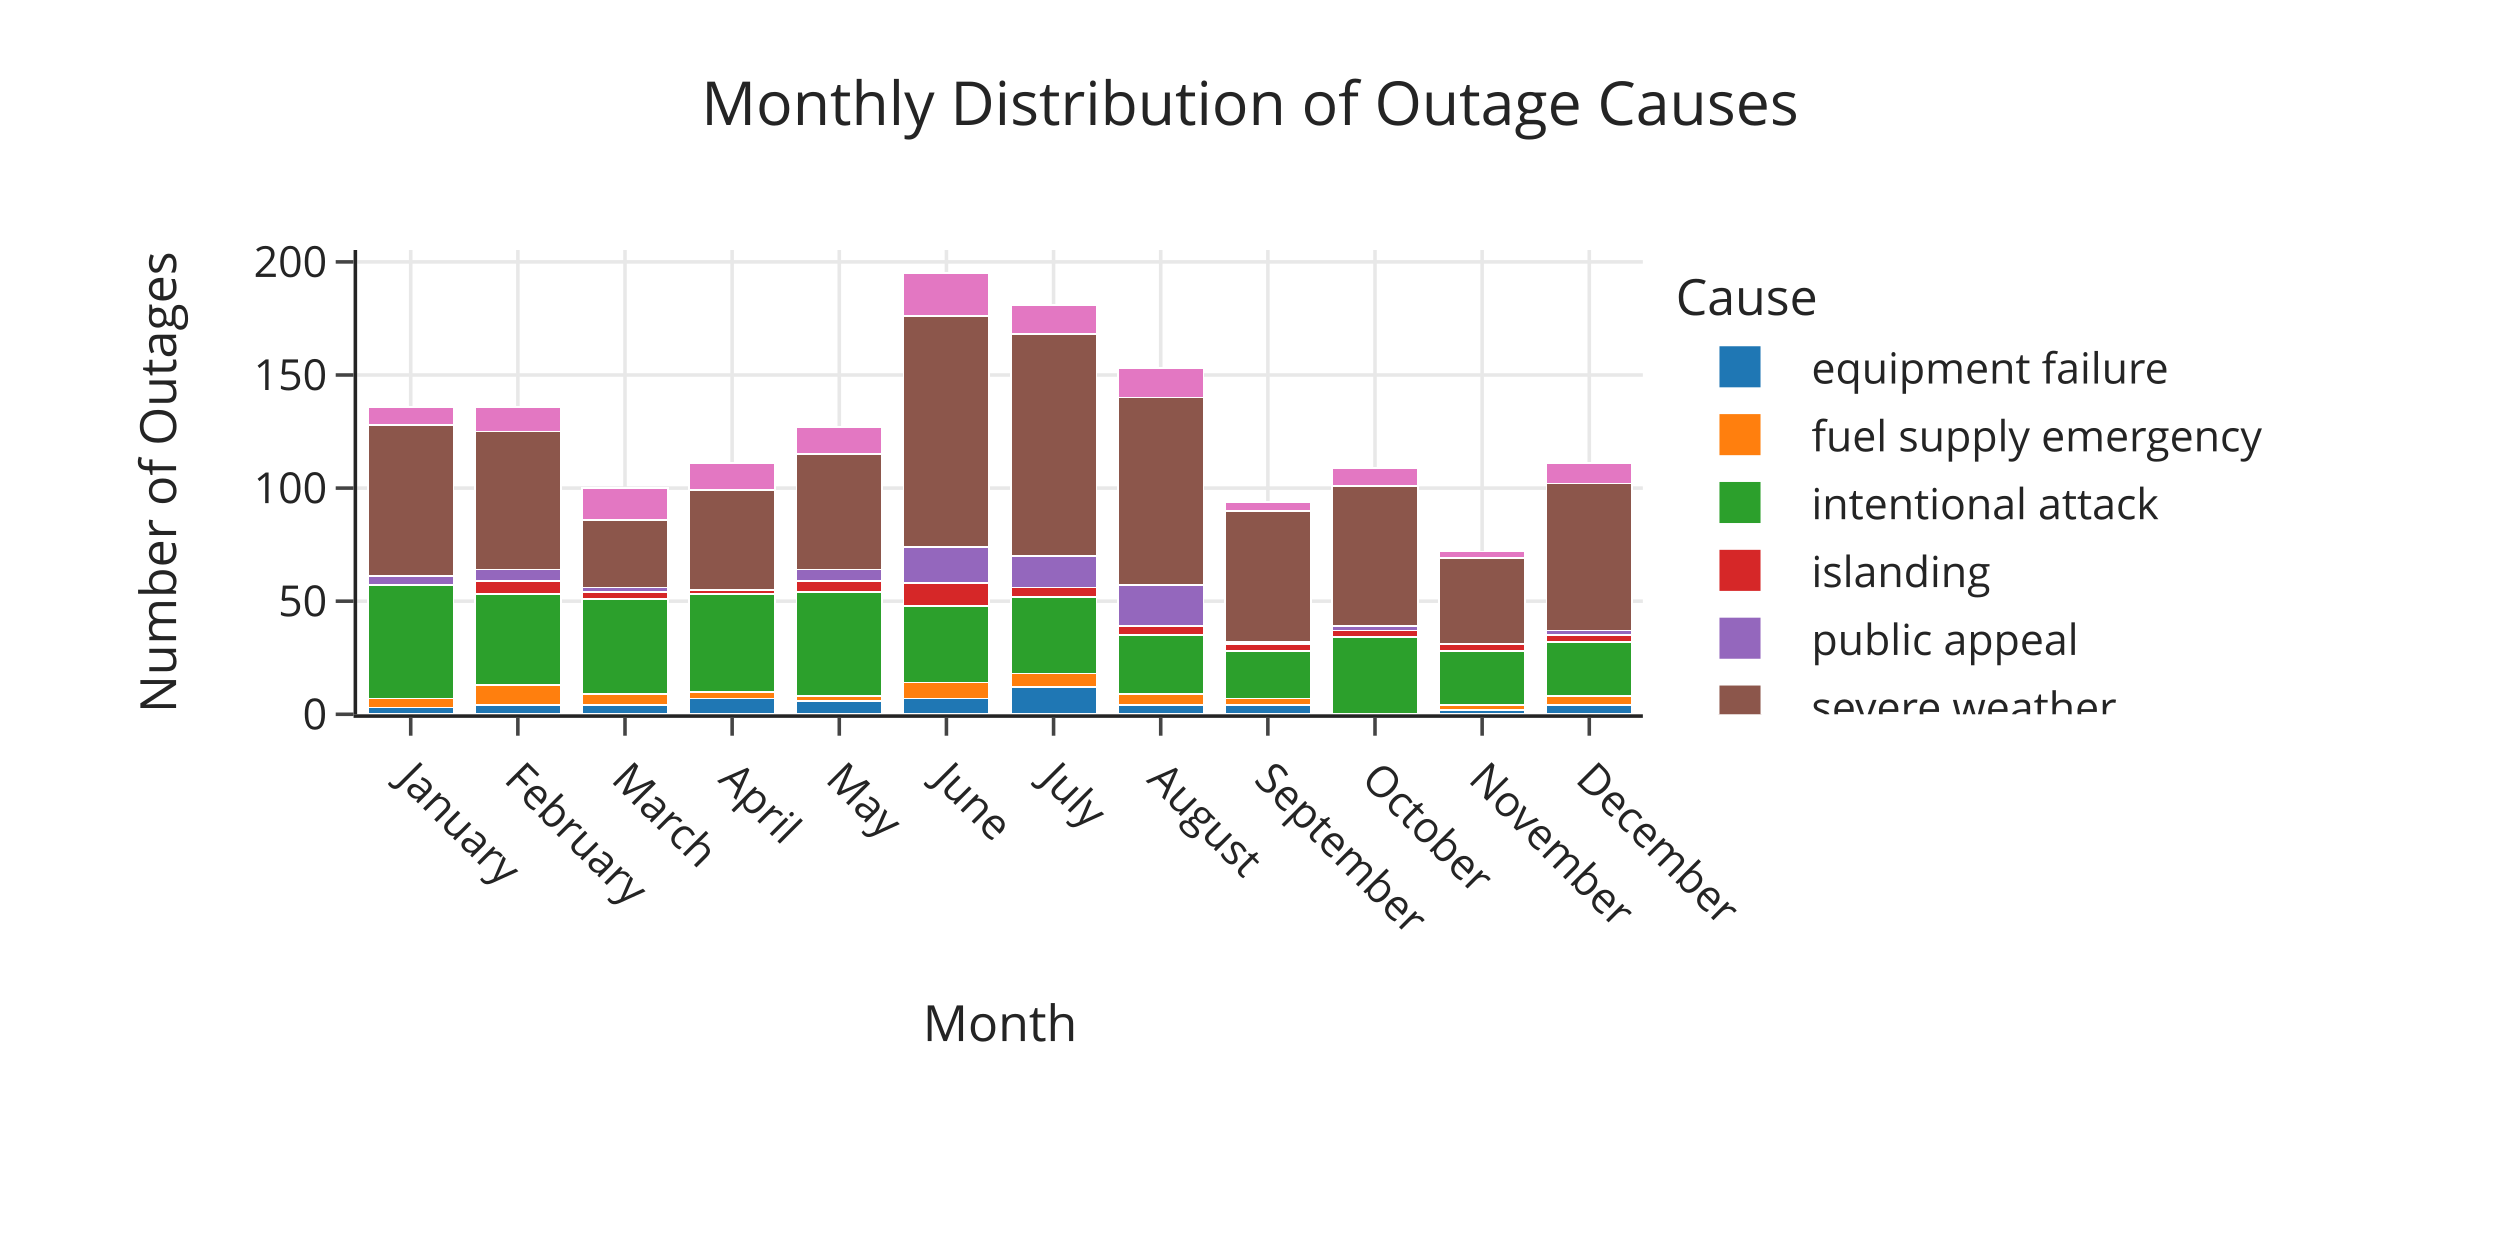
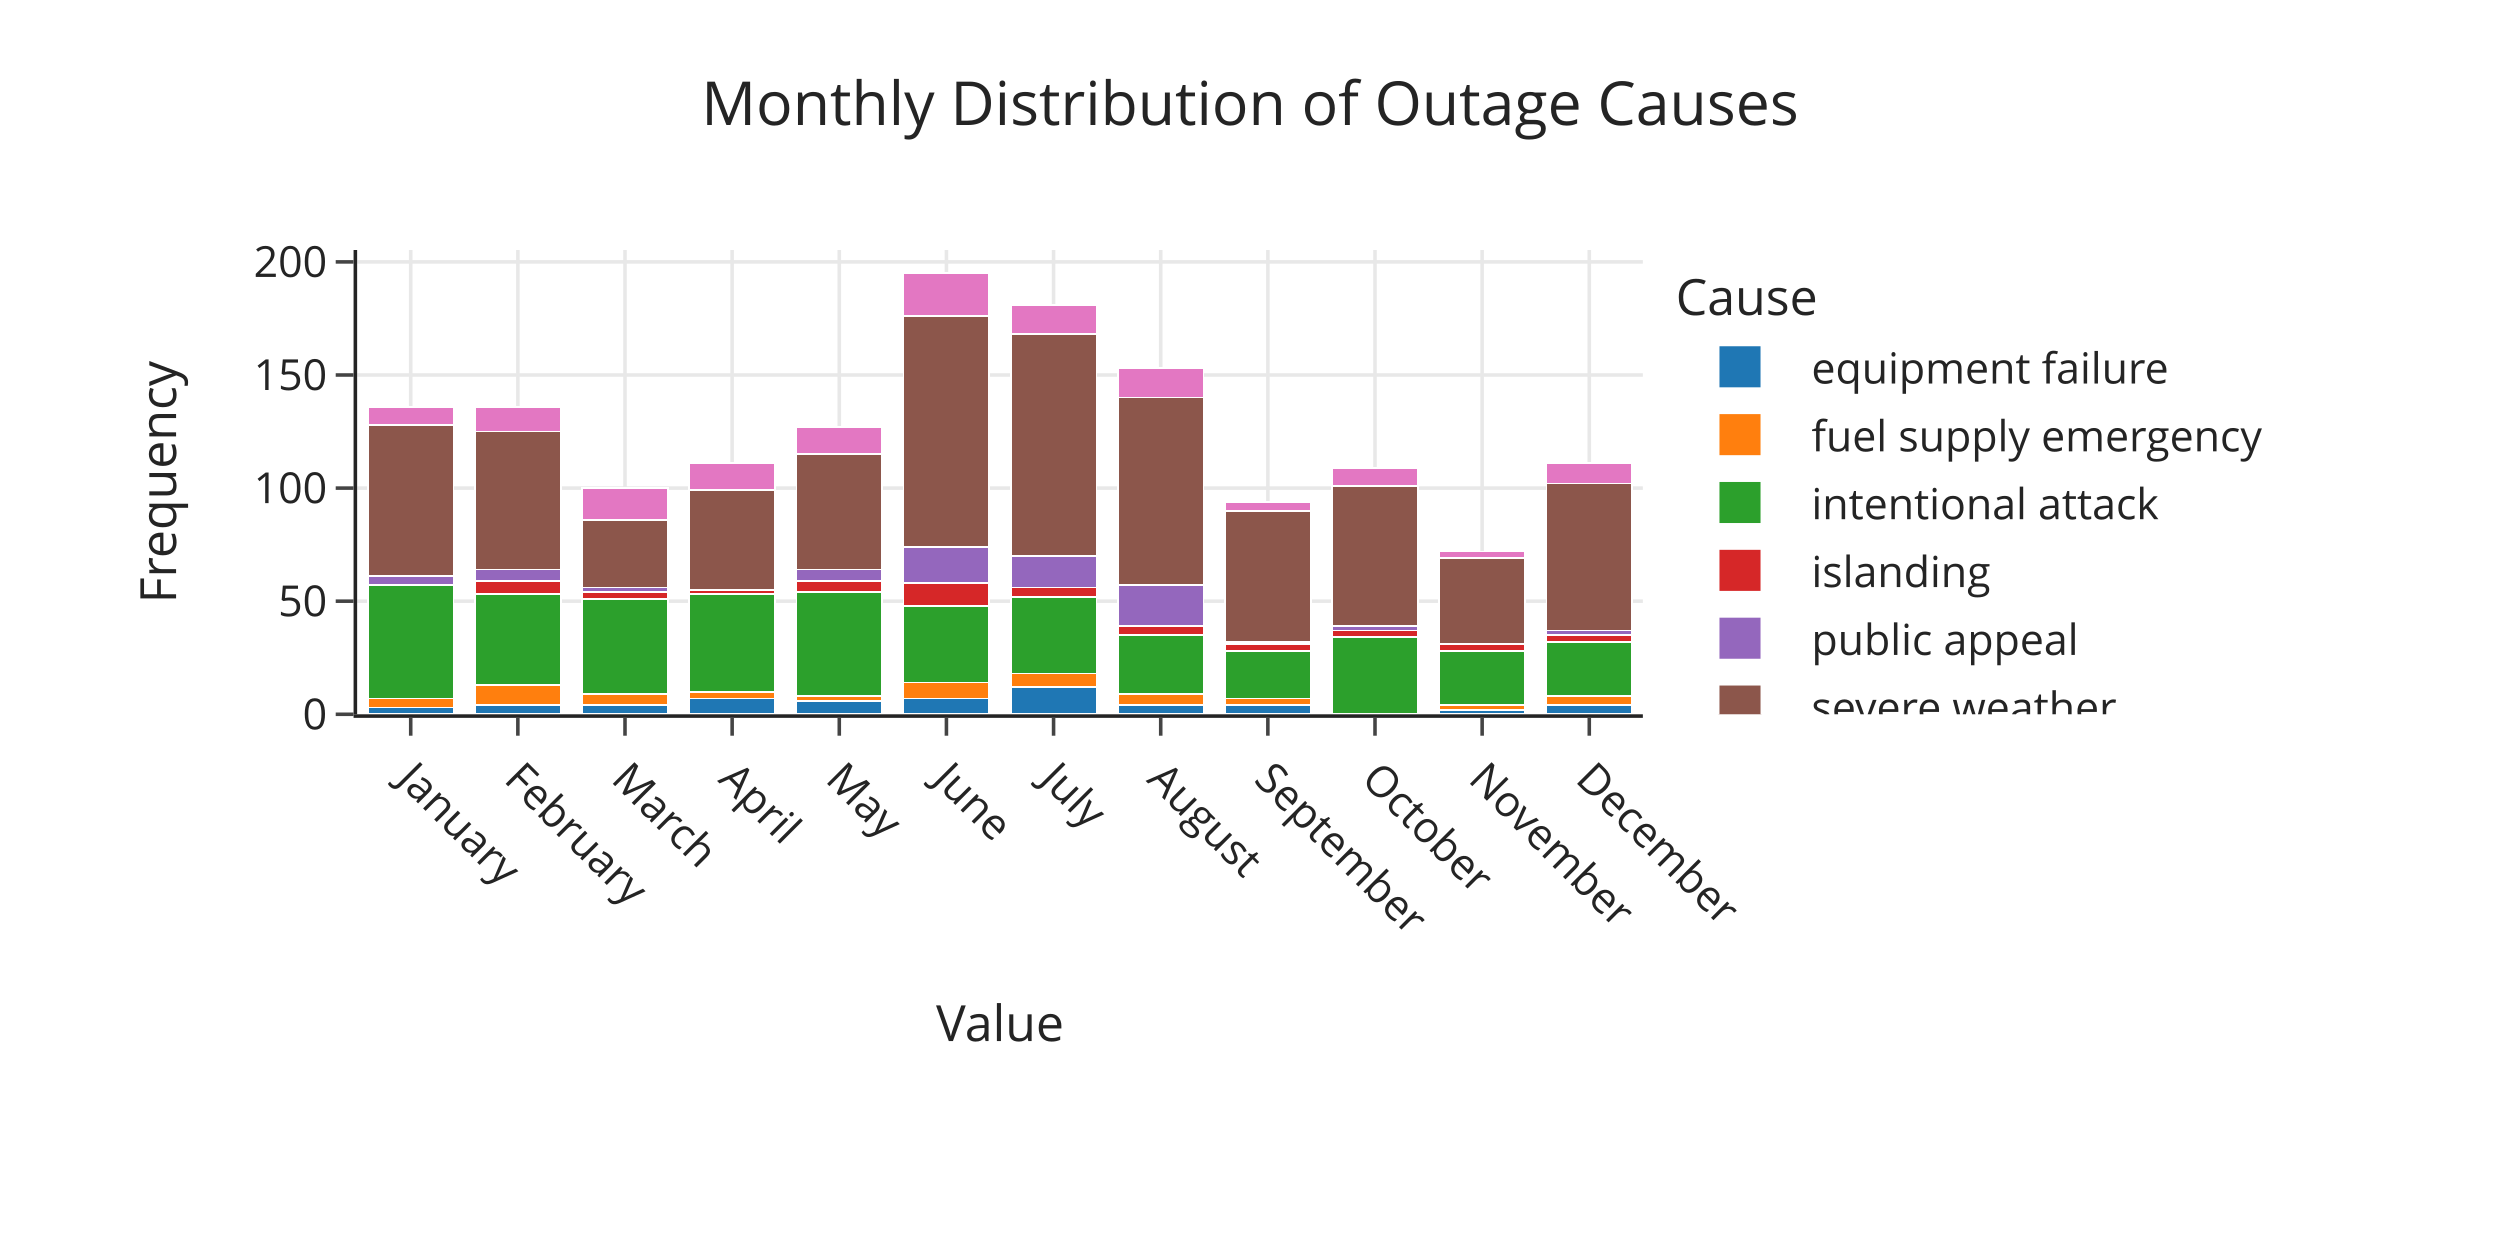
<svg xmlns="http://www.w3.org/2000/svg" class="main-svg" width="700" height="350" style="" viewBox="0 0 700 350">
  <rect x="0" y="0" width="700" height="350" style="fill: rgb(255, 255, 255); fill-opacity: 1;" />
-   <defs id="defs-de66cd">
+   <defs id="defs-cb6401">
    <g class="clips">
-       <clipPath id="clipde66cdxyplot" class="plotclip">
+       <clipPath id="clipcb6401xyplot" class="plotclip">
        <rect width="360" height="130" />
      </clipPath>
-       <clipPath class="axesclip" id="clipde66cdx">
+       <clipPath class="axesclip" id="clipcb6401x">
        <rect x="100" y="0" width="360" height="350" />
      </clipPath>
-       <clipPath class="axesclip" id="clipde66cdy">
+       <clipPath class="axesclip" id="clipcb6401y">
        <rect x="0" y="70" width="700" height="130" />
      </clipPath>
-       <clipPath class="axesclip" id="clipde66cdxy">
+       <clipPath class="axesclip" id="clipcb6401xy">
        <rect x="100" y="70" width="360" height="130" />
      </clipPath>
    </g>
    <g class="gradients" />
    <g class="patterns" />
  </defs>
  <g class="bglayer" />
  <g class="layer-below">
    <g class="imagelayer" />
    <g class="shapelayer" />
  </g>
  <g class="cartesianlayer">
    <g class="subplot xy">
      <g class="layer-subplot">
        <g class="shapelayer" />
        <g class="imagelayer" />
      </g>
      <g class="minor-gridlayer">
        <g class="x" />
        <g class="y" />
      </g>
      <g class="gridlayer">
        <g class="x">
          <path class="xgrid crisp" transform="translate(115,0)" d="M0,70v130" style="stroke: rgb(232, 232, 232); stroke-opacity: 1; stroke-width: 1px;" />
          <path class="xgrid crisp" transform="translate(145,0)" d="M0,70v130" style="stroke: rgb(232, 232, 232); stroke-opacity: 1; stroke-width: 1px;" />
          <path class="xgrid crisp" transform="translate(175,0)" d="M0,70v130" style="stroke: rgb(232, 232, 232); stroke-opacity: 1; stroke-width: 1px;" />
          <path class="xgrid crisp" transform="translate(205,0)" d="M0,70v130" style="stroke: rgb(232, 232, 232); stroke-opacity: 1; stroke-width: 1px;" />
          <path class="xgrid crisp" transform="translate(235,0)" d="M0,70v130" style="stroke: rgb(232, 232, 232); stroke-opacity: 1; stroke-width: 1px;" />
          <path class="xgrid crisp" transform="translate(265,0)" d="M0,70v130" style="stroke: rgb(232, 232, 232); stroke-opacity: 1; stroke-width: 1px;" />
          <path class="xgrid crisp" transform="translate(295,0)" d="M0,70v130" style="stroke: rgb(232, 232, 232); stroke-opacity: 1; stroke-width: 1px;" />
          <path class="xgrid crisp" transform="translate(325,0)" d="M0,70v130" style="stroke: rgb(232, 232, 232); stroke-opacity: 1; stroke-width: 1px;" />
          <path class="xgrid crisp" transform="translate(355,0)" d="M0,70v130" style="stroke: rgb(232, 232, 232); stroke-opacity: 1; stroke-width: 1px;" />
          <path class="xgrid crisp" transform="translate(385,0)" d="M0,70v130" style="stroke: rgb(232, 232, 232); stroke-opacity: 1; stroke-width: 1px;" />
          <path class="xgrid crisp" transform="translate(415,0)" d="M0,70v130" style="stroke: rgb(232, 232, 232); stroke-opacity: 1; stroke-width: 1px;" />
          <path class="xgrid crisp" transform="translate(445,0)" d="M0,70v130" style="stroke: rgb(232, 232, 232); stroke-opacity: 1; stroke-width: 1px;" />
        </g>
        <g class="y">
          <path class="ygrid crisp" transform="translate(0,168.33)" d="M100,0h360" style="stroke: rgb(232, 232, 232); stroke-opacity: 1; stroke-width: 1px;" />
          <path class="ygrid crisp" transform="translate(0,136.67)" d="M100,0h360" style="stroke: rgb(232, 232, 232); stroke-opacity: 1; stroke-width: 1px;" />
          <path class="ygrid crisp" transform="translate(0,105)" d="M100,0h360" style="stroke: rgb(232, 232, 232); stroke-opacity: 1; stroke-width: 1px;" />
          <path class="ygrid crisp" transform="translate(0,73.33)" d="M100,0h360" style="stroke: rgb(232, 232, 232); stroke-opacity: 1; stroke-width: 1px;" />
        </g>
      </g>
      <g class="zerolinelayer" />
      <g class="layer-between">
        <g class="shapelayer" />
        <g class="imagelayer" />
      </g>
      <path class="xlines-below" />
      <path class="ylines-below" />
      <g class="overlines-below" />
      <g class="xaxislayer-below" />
      <g class="yaxislayer-below" />
      <g class="overaxes-below" />
      <g class="overplot">
-         <g class="xy" transform="translate(100,70)" clip-path="url(#clipde66cdxyplot)">
+         <g class="xy" transform="translate(100,70)" clip-path="url(#clipcb6401xyplot)">
          <g class="barlayer mlayer">
            <g class="trace bars" shape-rendering="crispEdges" style="opacity: 1;">
              <g class="points">
                <g class="point">
                  <path d="M3,130V128.1H27V130Z" style="vector-effect: none; opacity: 1; stroke-width: 0.5px; fill: rgb(31, 119, 180); fill-opacity: 1; stroke: rgb(255, 255, 255); stroke-opacity: 1;" />
                </g>
                <g class="point">
                  <path d="M33,130V127.47H57V130Z" style="vector-effect: none; opacity: 1; stroke-width: 0.5px; fill: rgb(31, 119, 180); fill-opacity: 1; stroke: rgb(255, 255, 255); stroke-opacity: 1;" />
                </g>
                <g class="point">
                  <path d="M63,130V127.47H87V130Z" style="vector-effect: none; opacity: 1; stroke-width: 0.5px; fill: rgb(31, 119, 180); fill-opacity: 1; stroke: rgb(255, 255, 255); stroke-opacity: 1;" />
                </g>
                <g class="point">
                  <path d="M93,130V125.57H117V130Z" style="vector-effect: none; opacity: 1; stroke-width: 0.5px; fill: rgb(31, 119, 180); fill-opacity: 1; stroke: rgb(255, 255, 255); stroke-opacity: 1;" />
                </g>
                <g class="point">
                  <path d="M123,130V126.2H147V130Z" style="vector-effect: none; opacity: 1; stroke-width: 0.5px; fill: rgb(31, 119, 180); fill-opacity: 1; stroke: rgb(255, 255, 255); stroke-opacity: 1;" />
                </g>
                <g class="point">
                  <path d="M153,130V125.57H177V130Z" style="vector-effect: none; opacity: 1; stroke-width: 0.5px; fill: rgb(31, 119, 180); fill-opacity: 1; stroke: rgb(255, 255, 255); stroke-opacity: 1;" />
                </g>
                <g class="point">
                  <path d="M183,130V122.4H207V130Z" style="vector-effect: none; opacity: 1; stroke-width: 0.5px; fill: rgb(31, 119, 180); fill-opacity: 1; stroke: rgb(255, 255, 255); stroke-opacity: 1;" />
                </g>
                <g class="point">
                  <path d="M213,130V127.47H237V130Z" style="vector-effect: none; opacity: 1; stroke-width: 0.5px; fill: rgb(31, 119, 180); fill-opacity: 1; stroke: rgb(255, 255, 255); stroke-opacity: 1;" />
                </g>
                <g class="point">
                  <path d="M243,130V127.47H267V130Z" style="vector-effect: none; opacity: 1; stroke-width: 0.5px; fill: rgb(31, 119, 180); fill-opacity: 1; stroke: rgb(255, 255, 255); stroke-opacity: 1;" />
                </g>
                <g class="point">
                  <path d="M273,130V130H297V130Z" style="vector-effect: none; opacity: 1; stroke-width: 0.5px; fill: rgb(31, 119, 180); fill-opacity: 1; stroke: rgb(255, 255, 255); stroke-opacity: 1;" />
                </g>
                <g class="point">
                  <path d="M303,130V128.73H327V130Z" style="vector-effect: none; opacity: 1; stroke-width: 0.5px; fill: rgb(31, 119, 180); fill-opacity: 1; stroke: rgb(255, 255, 255); stroke-opacity: 1;" />
                </g>
                <g class="point">
                  <path d="M333,130V127.47H357V130Z" style="vector-effect: none; opacity: 1; stroke-width: 0.5px; fill: rgb(31, 119, 180); fill-opacity: 1; stroke: rgb(255, 255, 255); stroke-opacity: 1;" />
                </g>
              </g>
            </g>
            <g class="trace bars" shape-rendering="crispEdges" style="opacity: 1;">
              <g class="points">
                <g class="point">
                  <path d="M3,128.1V125.57H27V128.1Z" style="vector-effect: none; opacity: 1; stroke-width: 0.5px; fill: rgb(255, 127, 14); fill-opacity: 1; stroke: rgb(255, 255, 255); stroke-opacity: 1;" />
                </g>
                <g class="point">
                  <path d="M33,127.47V121.77H57V127.47Z" style="vector-effect: none; opacity: 1; stroke-width: 0.5px; fill: rgb(255, 127, 14); fill-opacity: 1; stroke: rgb(255, 255, 255); stroke-opacity: 1;" />
                </g>
                <g class="point">
                  <path d="M63,127.47V124.3H87V127.47Z" style="vector-effect: none; opacity: 1; stroke-width: 0.5px; fill: rgb(255, 127, 14); fill-opacity: 1; stroke: rgb(255, 255, 255); stroke-opacity: 1;" />
                </g>
                <g class="point">
                  <path d="M93,125.57V123.67H117V125.57Z" style="vector-effect: none; opacity: 1; stroke-width: 0.5px; fill: rgb(255, 127, 14); fill-opacity: 1; stroke: rgb(255, 255, 255); stroke-opacity: 1;" />
                </g>
                <g class="point">
                  <path d="M123,126.2V124.93H147V126.2Z" style="vector-effect: none; opacity: 1; stroke-width: 0.5px; fill: rgb(255, 127, 14); fill-opacity: 1; stroke: rgb(255, 255, 255); stroke-opacity: 1;" />
                </g>
                <g class="point">
                  <path d="M153,125.57V121.13H177V125.57Z" style="vector-effect: none; opacity: 1; stroke-width: 0.5px; fill: rgb(255, 127, 14); fill-opacity: 1; stroke: rgb(255, 255, 255); stroke-opacity: 1;" />
                </g>
                <g class="point">
                  <path d="M183,122.4V118.6H207V122.4Z" style="vector-effect: none; opacity: 1; stroke-width: 0.5px; fill: rgb(255, 127, 14); fill-opacity: 1; stroke: rgb(255, 255, 255); stroke-opacity: 1;" />
                </g>
                <g class="point">
                  <path d="M213,127.47V124.3H237V127.47Z" style="vector-effect: none; opacity: 1; stroke-width: 0.5px; fill: rgb(255, 127, 14); fill-opacity: 1; stroke: rgb(255, 255, 255); stroke-opacity: 1;" />
                </g>
                <g class="point">
                  <path d="M243,127.47V125.57H267V127.47Z" style="vector-effect: none; opacity: 1; stroke-width: 0.5px; fill: rgb(255, 127, 14); fill-opacity: 1; stroke: rgb(255, 255, 255); stroke-opacity: 1;" />
                </g>
                <g class="point">
                  <path d="M273,130V130H297V130Z" style="vector-effect: none; opacity: 1; stroke-width: 0.5px; fill: rgb(255, 127, 14); fill-opacity: 1; stroke: rgb(255, 255, 255); stroke-opacity: 1;" />
                </g>
                <g class="point">
                  <path d="M303,128.73V127.47H327V128.73Z" style="vector-effect: none; opacity: 1; stroke-width: 0.5px; fill: rgb(255, 127, 14); fill-opacity: 1; stroke: rgb(255, 255, 255); stroke-opacity: 1;" />
                </g>
                <g class="point">
                  <path d="M333,127.47V124.93H357V127.47Z" style="vector-effect: none; opacity: 1; stroke-width: 0.5px; fill: rgb(255, 127, 14); fill-opacity: 1; stroke: rgb(255, 255, 255); stroke-opacity: 1;" />
                </g>
              </g>
            </g>
            <g class="trace bars" shape-rendering="crispEdges" style="opacity: 1;">
              <g class="points">
                <g class="point">
                  <path d="M3,125.57V93.9H27V125.57Z" style="vector-effect: none; opacity: 1; stroke-width: 0.5px; fill: rgb(44, 160, 44); fill-opacity: 1; stroke: rgb(255, 255, 255); stroke-opacity: 1;" />
                </g>
                <g class="point">
                  <path d="M33,121.77V96.43H57V121.77Z" style="vector-effect: none; opacity: 1; stroke-width: 0.5px; fill: rgb(44, 160, 44); fill-opacity: 1; stroke: rgb(255, 255, 255); stroke-opacity: 1;" />
                </g>
                <g class="point">
                  <path d="M63,124.3V97.7H87V124.3Z" style="vector-effect: none; opacity: 1; stroke-width: 0.5px; fill: rgb(44, 160, 44); fill-opacity: 1; stroke: rgb(255, 255, 255); stroke-opacity: 1;" />
                </g>
                <g class="point">
                  <path d="M93,123.67V96.43H117V123.67Z" style="vector-effect: none; opacity: 1; stroke-width: 0.5px; fill: rgb(44, 160, 44); fill-opacity: 1; stroke: rgb(255, 255, 255); stroke-opacity: 1;" />
                </g>
                <g class="point">
                  <path d="M123,124.93V95.8H147V124.93Z" style="vector-effect: none; opacity: 1; stroke-width: 0.5px; fill: rgb(44, 160, 44); fill-opacity: 1; stroke: rgb(255, 255, 255); stroke-opacity: 1;" />
                </g>
                <g class="point">
                  <path d="M153,121.13V99.6H177V121.13Z" style="vector-effect: none; opacity: 1; stroke-width: 0.5px; fill: rgb(44, 160, 44); fill-opacity: 1; stroke: rgb(255, 255, 255); stroke-opacity: 1;" />
                </g>
                <g class="point">
                  <path d="M183,118.6V97.07H207V118.6Z" style="vector-effect: none; opacity: 1; stroke-width: 0.5px; fill: rgb(44, 160, 44); fill-opacity: 1; stroke: rgb(255, 255, 255); stroke-opacity: 1;" />
                </g>
                <g class="point">
                  <path d="M213,124.3V107.83H237V124.3Z" style="vector-effect: none; opacity: 1; stroke-width: 0.5px; fill: rgb(44, 160, 44); fill-opacity: 1; stroke: rgb(255, 255, 255); stroke-opacity: 1;" />
                </g>
                <g class="point">
                  <path d="M243,125.57V112.27H267V125.57Z" style="vector-effect: none; opacity: 1; stroke-width: 0.5px; fill: rgb(44, 160, 44); fill-opacity: 1; stroke: rgb(255, 255, 255); stroke-opacity: 1;" />
                </g>
                <g class="point">
                  <path d="M273,130V108.47H297V130Z" style="vector-effect: none; opacity: 1; stroke-width: 0.5px; fill: rgb(44, 160, 44); fill-opacity: 1; stroke: rgb(255, 255, 255); stroke-opacity: 1;" />
                </g>
                <g class="point">
                  <path d="M303,127.47V112.27H327V127.47Z" style="vector-effect: none; opacity: 1; stroke-width: 0.5px; fill: rgb(44, 160, 44); fill-opacity: 1; stroke: rgb(255, 255, 255); stroke-opacity: 1;" />
                </g>
                <g class="point">
                  <path d="M333,124.93V109.73H357V124.93Z" style="vector-effect: none; opacity: 1; stroke-width: 0.5px; fill: rgb(44, 160, 44); fill-opacity: 1; stroke: rgb(255, 255, 255); stroke-opacity: 1;" />
                </g>
              </g>
            </g>
            <g class="trace bars" shape-rendering="crispEdges" style="opacity: 1;">
              <g class="points">
                <g class="point">
                  <path d="M3,93.9V93.9H27V93.9Z" style="vector-effect: none; opacity: 1; stroke-width: 0.5px; fill: rgb(214, 39, 40); fill-opacity: 1; stroke: rgb(255, 255, 255); stroke-opacity: 1;" />
                </g>
                <g class="point">
                  <path d="M33,96.43V92.63H57V96.43Z" style="vector-effect: none; opacity: 1; stroke-width: 0.5px; fill: rgb(214, 39, 40); fill-opacity: 1; stroke: rgb(255, 255, 255); stroke-opacity: 1;" />
                </g>
                <g class="point">
                  <path d="M63,97.7V95.8H87V97.7Z" style="vector-effect: none; opacity: 1; stroke-width: 0.5px; fill: rgb(214, 39, 40); fill-opacity: 1; stroke: rgb(255, 255, 255); stroke-opacity: 1;" />
                </g>
                <g class="point">
                  <path d="M93,96.43V95.17H117V96.43Z" style="vector-effect: none; opacity: 1; stroke-width: 0.5px; fill: rgb(214, 39, 40); fill-opacity: 1; stroke: rgb(255, 255, 255); stroke-opacity: 1;" />
                </g>
                <g class="point">
                  <path d="M123,95.8V92.63H147V95.8Z" style="vector-effect: none; opacity: 1; stroke-width: 0.5px; fill: rgb(214, 39, 40); fill-opacity: 1; stroke: rgb(255, 255, 255); stroke-opacity: 1;" />
                </g>
                <g class="point">
                  <path d="M153,99.6V93.27H177V99.6Z" style="vector-effect: none; opacity: 1; stroke-width: 0.5px; fill: rgb(214, 39, 40); fill-opacity: 1; stroke: rgb(255, 255, 255); stroke-opacity: 1;" />
                </g>
                <g class="point">
                  <path d="M183,97.07V94.53H207V97.07Z" style="vector-effect: none; opacity: 1; stroke-width: 0.5px; fill: rgb(214, 39, 40); fill-opacity: 1; stroke: rgb(255, 255, 255); stroke-opacity: 1;" />
                </g>
                <g class="point">
                  <path d="M213,107.83V105.3H237V107.83Z" style="vector-effect: none; opacity: 1; stroke-width: 0.5px; fill: rgb(214, 39, 40); fill-opacity: 1; stroke: rgb(255, 255, 255); stroke-opacity: 1;" />
                </g>
                <g class="point">
                  <path d="M243,112.27V110.37H267V112.27Z" style="vector-effect: none; opacity: 1; stroke-width: 0.5px; fill: rgb(214, 39, 40); fill-opacity: 1; stroke: rgb(255, 255, 255); stroke-opacity: 1;" />
                </g>
                <g class="point">
                  <path d="M273,108.47V106.57H297V108.47Z" style="vector-effect: none; opacity: 1; stroke-width: 0.5px; fill: rgb(214, 39, 40); fill-opacity: 1; stroke: rgb(255, 255, 255); stroke-opacity: 1;" />
                </g>
                <g class="point">
                  <path d="M303,112.27V110.37H327V112.27Z" style="vector-effect: none; opacity: 1; stroke-width: 0.5px; fill: rgb(214, 39, 40); fill-opacity: 1; stroke: rgb(255, 255, 255); stroke-opacity: 1;" />
                </g>
                <g class="point">
                  <path d="M333,109.73V107.83H357V109.73Z" style="vector-effect: none; opacity: 1; stroke-width: 0.5px; fill: rgb(214, 39, 40); fill-opacity: 1; stroke: rgb(255, 255, 255); stroke-opacity: 1;" />
                </g>
              </g>
            </g>
            <g class="trace bars" shape-rendering="crispEdges" style="opacity: 1;">
              <g class="points">
                <g class="point">
                  <path d="M3,93.9V91.37H27V93.9Z" style="vector-effect: none; opacity: 1; stroke-width: 0.5px; fill: rgb(148, 103, 189); fill-opacity: 1; stroke: rgb(255, 255, 255); stroke-opacity: 1;" />
                </g>
                <g class="point">
                  <path d="M33,92.63V89.47H57V92.63Z" style="vector-effect: none; opacity: 1; stroke-width: 0.5px; fill: rgb(148, 103, 189); fill-opacity: 1; stroke: rgb(255, 255, 255); stroke-opacity: 1;" />
                </g>
                <g class="point">
                  <path d="M63,95.8V94.53H87V95.8Z" style="vector-effect: none; opacity: 1; stroke-width: 0.5px; fill: rgb(148, 103, 189); fill-opacity: 1; stroke: rgb(255, 255, 255); stroke-opacity: 1;" />
                </g>
                <g class="point">
                  <path d="M93,95.17V95.17H117V95.17Z" style="vector-effect: none; opacity: 1; stroke-width: 0.5px; fill: rgb(148, 103, 189); fill-opacity: 1; stroke: rgb(255, 255, 255); stroke-opacity: 1;" />
                </g>
                <g class="point">
                  <path d="M123,92.63V89.47H147V92.63Z" style="vector-effect: none; opacity: 1; stroke-width: 0.5px; fill: rgb(148, 103, 189); fill-opacity: 1; stroke: rgb(255, 255, 255); stroke-opacity: 1;" />
                </g>
                <g class="point">
                  <path d="M153,93.27V83.13H177V93.27Z" style="vector-effect: none; opacity: 1; stroke-width: 0.5px; fill: rgb(148, 103, 189); fill-opacity: 1; stroke: rgb(255, 255, 255); stroke-opacity: 1;" />
                </g>
                <g class="point">
                  <path d="M183,94.53V85.67H207V94.53Z" style="vector-effect: none; opacity: 1; stroke-width: 0.5px; fill: rgb(148, 103, 189); fill-opacity: 1; stroke: rgb(255, 255, 255); stroke-opacity: 1;" />
                </g>
                <g class="point">
                  <path d="M213,105.3V93.9H237V105.3Z" style="vector-effect: none; opacity: 1; stroke-width: 0.5px; fill: rgb(148, 103, 189); fill-opacity: 1; stroke: rgb(255, 255, 255); stroke-opacity: 1;" />
                </g>
                <g class="point">
                  <path d="M243,110.37V109.73H267V110.37Z" style="vector-effect: none; opacity: 1; stroke-width: 0.5px; fill: rgb(148, 103, 189); fill-opacity: 1; stroke: rgb(255, 255, 255); stroke-opacity: 1;" />
                </g>
                <g class="point">
                  <path d="M273,106.57V105.3H297V106.57Z" style="vector-effect: none; opacity: 1; stroke-width: 0.5px; fill: rgb(148, 103, 189); fill-opacity: 1; stroke: rgb(255, 255, 255); stroke-opacity: 1;" />
                </g>
                <g class="point">
                  <path d="M303,110.37V110.37H327V110.37Z" style="vector-effect: none; opacity: 1; stroke-width: 0.5px; fill: rgb(148, 103, 189); fill-opacity: 1; stroke: rgb(255, 255, 255); stroke-opacity: 1;" />
                </g>
                <g class="point">
                  <path d="M333,107.83V106.57H357V107.83Z" style="vector-effect: none; opacity: 1; stroke-width: 0.5px; fill: rgb(148, 103, 189); fill-opacity: 1; stroke: rgb(255, 255, 255); stroke-opacity: 1;" />
                </g>
              </g>
            </g>
            <g class="trace bars" shape-rendering="crispEdges" style="opacity: 1;">
              <g class="points">
                <g class="point">
                  <path d="M3,91.37V48.93H27V91.37Z" style="vector-effect: none; opacity: 1; stroke-width: 0.5px; fill: rgb(140, 86, 75); fill-opacity: 1; stroke: rgb(255, 255, 255); stroke-opacity: 1;" />
                </g>
                <g class="point">
                  <path d="M33,89.47V50.83H57V89.47Z" style="vector-effect: none; opacity: 1; stroke-width: 0.5px; fill: rgb(140, 86, 75); fill-opacity: 1; stroke: rgb(255, 255, 255); stroke-opacity: 1;" />
                </g>
                <g class="point">
                  <path d="M63,94.53V75.53H87V94.53Z" style="vector-effect: none; opacity: 1; stroke-width: 0.5px; fill: rgb(140, 86, 75); fill-opacity: 1; stroke: rgb(255, 255, 255); stroke-opacity: 1;" />
                </g>
                <g class="point">
                  <path d="M93,95.17V67.3H117V95.17Z" style="vector-effect: none; opacity: 1; stroke-width: 0.5px; fill: rgb(140, 86, 75); fill-opacity: 1; stroke: rgb(255, 255, 255); stroke-opacity: 1;" />
                </g>
                <g class="point">
                  <path d="M123,89.47V57.17H147V89.47Z" style="vector-effect: none; opacity: 1; stroke-width: 0.5px; fill: rgb(140, 86, 75); fill-opacity: 1; stroke: rgb(255, 255, 255); stroke-opacity: 1;" />
                </g>
                <g class="point">
                  <path d="M153,83.13V18.53H177V83.13Z" style="vector-effect: none; opacity: 1; stroke-width: 0.5px; fill: rgb(140, 86, 75); fill-opacity: 1; stroke: rgb(255, 255, 255); stroke-opacity: 1;" />
                </g>
                <g class="point">
                  <path d="M183,85.67V23.6H207V85.67Z" style="vector-effect: none; opacity: 1; stroke-width: 0.5px; fill: rgb(140, 86, 75); fill-opacity: 1; stroke: rgb(255, 255, 255); stroke-opacity: 1;" />
                </g>
                <g class="point">
                  <path d="M213,93.9V41.33H237V93.9Z" style="vector-effect: none; opacity: 1; stroke-width: 0.5px; fill: rgb(140, 86, 75); fill-opacity: 1; stroke: rgb(255, 255, 255); stroke-opacity: 1;" />
                </g>
                <g class="point">
                  <path d="M243,109.73V73H267V109.73Z" style="vector-effect: none; opacity: 1; stroke-width: 0.5px; fill: rgb(140, 86, 75); fill-opacity: 1; stroke: rgb(255, 255, 255); stroke-opacity: 1;" />
                </g>
                <g class="point">
                  <path d="M273,105.3V66.03H297V105.3Z" style="vector-effect: none; opacity: 1; stroke-width: 0.5px; fill: rgb(140, 86, 75); fill-opacity: 1; stroke: rgb(255, 255, 255); stroke-opacity: 1;" />
                </g>
                <g class="point">
                  <path d="M303,110.37V86.3H327V110.37Z" style="vector-effect: none; opacity: 1; stroke-width: 0.5px; fill: rgb(140, 86, 75); fill-opacity: 1; stroke: rgb(255, 255, 255); stroke-opacity: 1;" />
                </g>
                <g class="point">
                  <path d="M333,106.57V65.4H357V106.57Z" style="vector-effect: none; opacity: 1; stroke-width: 0.5px; fill: rgb(140, 86, 75); fill-opacity: 1; stroke: rgb(255, 255, 255); stroke-opacity: 1;" />
                </g>
              </g>
            </g>
            <g class="trace bars" shape-rendering="crispEdges" style="opacity: 1;">
              <g class="points">
                <g class="point">
                  <path d="M3,48.93V43.87H27V48.93Z" style="vector-effect: none; opacity: 1; stroke-width: 0.5px; fill: rgb(227, 119, 194); fill-opacity: 1; stroke: rgb(255, 255, 255); stroke-opacity: 1;" />
                </g>
                <g class="point">
                  <path d="M33,50.83V43.87H57V50.83Z" style="vector-effect: none; opacity: 1; stroke-width: 0.5px; fill: rgb(227, 119, 194); fill-opacity: 1; stroke: rgb(255, 255, 255); stroke-opacity: 1;" />
                </g>
                <g class="point">
                  <path d="M63,75.53V66.67H87V75.53Z" style="vector-effect: none; opacity: 1; stroke-width: 0.5px; fill: rgb(227, 119, 194); fill-opacity: 1; stroke: rgb(255, 255, 255); stroke-opacity: 1;" />
                </g>
                <g class="point">
                  <path d="M93,67.3V59.7H117V67.3Z" style="vector-effect: none; opacity: 1; stroke-width: 0.5px; fill: rgb(227, 119, 194); fill-opacity: 1; stroke: rgb(255, 255, 255); stroke-opacity: 1;" />
                </g>
                <g class="point">
                  <path d="M123,57.17V49.57H147V57.17Z" style="vector-effect: none; opacity: 1; stroke-width: 0.5px; fill: rgb(227, 119, 194); fill-opacity: 1; stroke: rgb(255, 255, 255); stroke-opacity: 1;" />
                </g>
                <g class="point">
                  <path d="M153,18.53V6.5H177V18.53Z" style="vector-effect: none; opacity: 1; stroke-width: 0.5px; fill: rgb(227, 119, 194); fill-opacity: 1; stroke: rgb(255, 255, 255); stroke-opacity: 1;" />
                </g>
                <g class="point">
                  <path d="M183,23.6V15.37H207V23.6Z" style="vector-effect: none; opacity: 1; stroke-width: 0.5px; fill: rgb(227, 119, 194); fill-opacity: 1; stroke: rgb(255, 255, 255); stroke-opacity: 1;" />
                </g>
                <g class="point">
                  <path d="M213,41.33V33.1H237V41.33Z" style="vector-effect: none; opacity: 1; stroke-width: 0.5px; fill: rgb(227, 119, 194); fill-opacity: 1; stroke: rgb(255, 255, 255); stroke-opacity: 1;" />
                </g>
                <g class="point">
                  <path d="M243,73V70.47H267V73Z" style="vector-effect: none; opacity: 1; stroke-width: 0.5px; fill: rgb(227, 119, 194); fill-opacity: 1; stroke: rgb(255, 255, 255); stroke-opacity: 1;" />
                </g>
                <g class="point">
                  <path d="M273,66.03V60.97H297V66.03Z" style="vector-effect: none; opacity: 1; stroke-width: 0.5px; fill: rgb(227, 119, 194); fill-opacity: 1; stroke: rgb(255, 255, 255); stroke-opacity: 1;" />
                </g>
                <g class="point">
                  <path d="M303,86.3V84.4H327V86.3Z" style="vector-effect: none; opacity: 1; stroke-width: 0.5px; fill: rgb(227, 119, 194); fill-opacity: 1; stroke: rgb(255, 255, 255); stroke-opacity: 1;" />
                </g>
                <g class="point">
                  <path d="M333,65.4V59.7H357V65.4Z" style="vector-effect: none; opacity: 1; stroke-width: 0.5px; fill: rgb(227, 119, 194); fill-opacity: 1; stroke: rgb(255, 255, 255); stroke-opacity: 1;" />
                </g>
              </g>
            </g>
          </g>
        </g>
      </g>
      <path class="xlines-above crisp" d="M99,200.5H460" style="fill: none; stroke-width: 1px; stroke: rgb(36, 36, 36); stroke-opacity: 1;" />
      <path class="ylines-above crisp" d="M99.5,70V200" style="fill: none; stroke-width: 1px; stroke: rgb(36, 36, 36); stroke-opacity: 1;" />
      <g class="overlines-above" />
      <g class="xaxislayer-above">
        <path class="xtick ticks crisp" d="M0,201v5" transform="translate(115,0)" style="stroke: rgb(68, 68, 68); stroke-opacity: 1; stroke-width: 1px;" />
        <path class="xtick ticks crisp" d="M0,201v5" transform="translate(145,0)" style="stroke: rgb(68, 68, 68); stroke-opacity: 1; stroke-width: 1px;" />
        <path class="xtick ticks crisp" d="M0,201v5" transform="translate(175,0)" style="stroke: rgb(68, 68, 68); stroke-opacity: 1; stroke-width: 1px;" />
        <path class="xtick ticks crisp" d="M0,201v5" transform="translate(205,0)" style="stroke: rgb(68, 68, 68); stroke-opacity: 1; stroke-width: 1px;" />
        <path class="xtick ticks crisp" d="M0,201v5" transform="translate(235,0)" style="stroke: rgb(68, 68, 68); stroke-opacity: 1; stroke-width: 1px;" />
        <path class="xtick ticks crisp" d="M0,201v5" transform="translate(265,0)" style="stroke: rgb(68, 68, 68); stroke-opacity: 1; stroke-width: 1px;" />
        <path class="xtick ticks crisp" d="M0,201v5" transform="translate(295,0)" style="stroke: rgb(68, 68, 68); stroke-opacity: 1; stroke-width: 1px;" />
        <path class="xtick ticks crisp" d="M0,201v5" transform="translate(325,0)" style="stroke: rgb(68, 68, 68); stroke-opacity: 1; stroke-width: 1px;" />
        <path class="xtick ticks crisp" d="M0,201v5" transform="translate(355,0)" style="stroke: rgb(68, 68, 68); stroke-opacity: 1; stroke-width: 1px;" />
        <path class="xtick ticks crisp" d="M0,201v5" transform="translate(385,0)" style="stroke: rgb(68, 68, 68); stroke-opacity: 1; stroke-width: 1px;" />
        <path class="xtick ticks crisp" d="M0,201v5" transform="translate(415,0)" style="stroke: rgb(68, 68, 68); stroke-opacity: 1; stroke-width: 1px;" />
        <path class="xtick ticks crisp" d="M0,201v5" transform="translate(445,0)" style="stroke: rgb(68, 68, 68); stroke-opacity: 1; stroke-width: 1px;" />
        <g class="xtick">
          <text text-anchor="start" x="0" y="220.4" transform="translate(115,0) rotate(45,0,214.4)" style="font-family: 'Open Sans', verdana, arial, sans-serif; font-size: 12px; fill: rgb(36, 36, 36); fill-opacity: 1; white-space: pre; opacity: 1;">January</text>
        </g>
        <g class="xtick">
          <text text-anchor="start" x="0" y="220.4" transform="translate(145,0) rotate(45,0,214.4)" style="font-family: 'Open Sans', verdana, arial, sans-serif; font-size: 12px; fill: rgb(36, 36, 36); fill-opacity: 1; white-space: pre; opacity: 1;">February</text>
        </g>
        <g class="xtick">
          <text text-anchor="start" x="0" y="220.4" transform="translate(175,0) rotate(45,0,214.4)" style="font-family: 'Open Sans', verdana, arial, sans-serif; font-size: 12px; fill: rgb(36, 36, 36); fill-opacity: 1; white-space: pre; opacity: 1;">March</text>
        </g>
        <g class="xtick">
          <text text-anchor="start" x="0" y="220.4" transform="translate(205,0) rotate(45,0,214.4)" style="font-family: 'Open Sans', verdana, arial, sans-serif; font-size: 12px; fill: rgb(36, 36, 36); fill-opacity: 1; white-space: pre; opacity: 1;">April</text>
        </g>
        <g class="xtick">
          <text text-anchor="start" x="0" y="220.4" transform="translate(235,0) rotate(45,0,214.4)" style="font-family: 'Open Sans', verdana, arial, sans-serif; font-size: 12px; fill: rgb(36, 36, 36); fill-opacity: 1; white-space: pre; opacity: 1;">May</text>
        </g>
        <g class="xtick">
          <text text-anchor="start" x="0" y="220.4" transform="translate(265,0) rotate(45,0,214.4)" style="font-family: 'Open Sans', verdana, arial, sans-serif; font-size: 12px; fill: rgb(36, 36, 36); fill-opacity: 1; white-space: pre; opacity: 1;">June</text>
        </g>
        <g class="xtick">
          <text text-anchor="start" x="0" y="220.4" transform="translate(295,0) rotate(45,0,214.4)" style="font-family: 'Open Sans', verdana, arial, sans-serif; font-size: 12px; fill: rgb(36, 36, 36); fill-opacity: 1; white-space: pre; opacity: 1;">July</text>
        </g>
        <g class="xtick">
          <text text-anchor="start" x="0" y="220.4" transform="translate(325,0) rotate(45,0,214.4)" style="font-family: 'Open Sans', verdana, arial, sans-serif; font-size: 12px; fill: rgb(36, 36, 36); fill-opacity: 1; white-space: pre; opacity: 1;">August</text>
        </g>
        <g class="xtick">
          <text text-anchor="start" x="0" y="220.4" transform="translate(355,0) rotate(45,0,214.4)" style="font-family: 'Open Sans', verdana, arial, sans-serif; font-size: 12px; fill: rgb(36, 36, 36); fill-opacity: 1; white-space: pre; opacity: 1;">September</text>
        </g>
        <g class="xtick">
          <text text-anchor="start" x="0" y="220.4" transform="translate(385,0) rotate(45,0,214.4)" style="font-family: 'Open Sans', verdana, arial, sans-serif; font-size: 12px; fill: rgb(36, 36, 36); fill-opacity: 1; white-space: pre; opacity: 1;">October</text>
        </g>
        <g class="xtick">
          <text text-anchor="start" x="0" y="220.4" transform="translate(415,0) rotate(45,0,214.4)" style="font-family: 'Open Sans', verdana, arial, sans-serif; font-size: 12px; fill: rgb(36, 36, 36); fill-opacity: 1; white-space: pre; opacity: 1;">November</text>
        </g>
        <g class="xtick">
          <text text-anchor="start" x="0" y="220.4" transform="translate(445,0) rotate(45,0,214.4)" style="font-family: 'Open Sans', verdana, arial, sans-serif; font-size: 12px; fill: rgb(36, 36, 36); fill-opacity: 1; white-space: pre; opacity: 1;">December</text>
        </g>
      </g>
      <g class="yaxislayer-above">
        <path class="ytick ticks crisp" d="M99,0h-5" transform="translate(0,200)" style="stroke: rgb(68, 68, 68); stroke-opacity: 1; stroke-width: 1px;" />
        <path class="ytick ticks crisp" d="M99,0h-5" transform="translate(0,168.33)" style="stroke: rgb(68, 68, 68); stroke-opacity: 1; stroke-width: 1px;" />
        <path class="ytick ticks crisp" d="M99,0h-5" transform="translate(0,136.67)" style="stroke: rgb(68, 68, 68); stroke-opacity: 1; stroke-width: 1px;" />
        <path class="ytick ticks crisp" d="M99,0h-5" transform="translate(0,105)" style="stroke: rgb(68, 68, 68); stroke-opacity: 1; stroke-width: 1px;" />
        <path class="ytick ticks crisp" d="M99,0h-5" transform="translate(0,73.33)" style="stroke: rgb(68, 68, 68); stroke-opacity: 1; stroke-width: 1px;" />
        <g class="ytick">
          <text text-anchor="end" x="91.6" y="4.2" transform="translate(0,200)" style="font-family: 'Open Sans', verdana, arial, sans-serif; font-size: 12px; fill: rgb(36, 36, 36); fill-opacity: 1; white-space: pre; opacity: 1;">0</text>
        </g>
        <g class="ytick">
          <text text-anchor="end" x="91.6" y="4.2" style="font-family: 'Open Sans', verdana, arial, sans-serif; font-size: 12px; fill: rgb(36, 36, 36); fill-opacity: 1; white-space: pre; opacity: 1;" transform="translate(0,168.33)">50</text>
        </g>
        <g class="ytick">
          <text text-anchor="end" x="91.6" y="4.2" style="font-family: 'Open Sans', verdana, arial, sans-serif; font-size: 12px; fill: rgb(36, 36, 36); fill-opacity: 1; white-space: pre; opacity: 1;" transform="translate(0,136.67)">100</text>
        </g>
        <g class="ytick">
          <text text-anchor="end" x="91.6" y="4.2" style="font-family: 'Open Sans', verdana, arial, sans-serif; font-size: 12px; fill: rgb(36, 36, 36); fill-opacity: 1; white-space: pre; opacity: 1;" transform="translate(0,105)">150</text>
        </g>
        <g class="ytick">
          <text text-anchor="end" x="91.6" y="4.2" style="font-family: 'Open Sans', verdana, arial, sans-serif; font-size: 12px; fill: rgb(36, 36, 36); fill-opacity: 1; white-space: pre; opacity: 1;" transform="translate(0,73.33)">200</text>
        </g>
      </g>
      <g class="overaxes-above" />
    </g>
  </g>
  <g class="polarlayer" />
  <g class="smithlayer" />
  <g class="ternarylayer" />
  <g class="geolayer" />
  <g class="funnelarealayer" />
  <g class="pielayer" />
  <g class="iciclelayer" />
  <g class="treemaplayer" />
  <g class="sunburstlayer" />
  <g class="glimages" />
-   <defs id="topdefs-de66cd">
+   <defs id="topdefs-cb6401">
    <g class="clips" />
-     <clipPath id="legendde66cd">
+     <clipPath id="legendcb6401">
      <rect width="221" height="130" x="0" y="0" />
    </clipPath>
  </defs>
  <g class="layer-above">
    <g class="imagelayer" />
    <g class="shapelayer" />
  </g>
  <g class="infolayer">
    <g class="legend" pointer-events="all" transform="translate(467.2,70)">
-       <rect class="bg" shape-rendering="crispEdges" style="stroke: rgb(68, 68, 68); stroke-opacity: 1; fill: rgb(255, 255, 255); fill-opacity: 1; stroke-width: 0px;" width="221" height="130" x="0" y="0" />
-       <g class="scrollbox" transform="" clip-path="url(#legendde66cd)">
+       <rect class="bg" shape-rendering="crispEdges" width="221" height="130" x="0" y="0" style="stroke: rgb(68, 68, 68); stroke-opacity: 1; fill: rgb(255, 255, 255); fill-opacity: 1; stroke-width: 0px;" />
+       <g class="scrollbox" transform="" clip-path="url(#legendcb6401)">
        <text class="legendtitletext" text-anchor="start" x="2" y="18.2" style="font-family: 'Open Sans', verdana, arial, sans-serif; font-size: 14px; fill: rgb(36, 36, 36); fill-opacity: 1; white-space: pre;">Cause</text>
        <g class="groups" transform="">
          <g class="traces" transform="translate(0,32.7)" style="opacity: 1;">
            <text class="legendtext" text-anchor="start" x="40" y="4.68" style="font-family: 'Open Sans', verdana, arial, sans-serif; font-size: 12px; fill: rgb(36, 36, 36); fill-opacity: 1; white-space: pre;">equipment failure</text>
            <g class="layers" style="opacity: 1;">
              <g class="legendfill" />
              <g class="legendlines" />
              <g class="legendsymbols">
                <g class="legendpoints">
                  <path class="legendundefined" d="M6,6H-6V-6H6Z" transform="translate(20,0)" style="stroke-width: 0.5px; fill: rgb(31, 119, 180); fill-opacity: 1; stroke: rgb(255, 255, 255); stroke-opacity: 1;" />
                </g>
              </g>
            </g>
            <rect class="legendtoggle" x="0" y="-9.5" width="215.125" height="19" style="fill: rgb(0, 0, 0); fill-opacity: 0;" />
          </g>
        </g>
        <g class="groups" transform="">
          <g class="traces" transform="translate(0,51.7)" style="opacity: 1;">
            <text class="legendtext" text-anchor="start" x="40" y="4.68" style="font-family: 'Open Sans', verdana, arial, sans-serif; font-size: 12px; fill: rgb(36, 36, 36); fill-opacity: 1; white-space: pre;">fuel supply emergency</text>
            <g class="layers" style="opacity: 1;">
              <g class="legendfill" />
              <g class="legendlines" />
              <g class="legendsymbols">
                <g class="legendpoints">
                  <path class="legendundefined" d="M6,6H-6V-6H6Z" transform="translate(20,0)" style="stroke-width: 0.5px; fill: rgb(255, 127, 14); fill-opacity: 1; stroke: rgb(255, 255, 255); stroke-opacity: 1;" />
                </g>
              </g>
            </g>
            <rect class="legendtoggle" x="0" y="-9.5" width="215.125" height="19" style="fill: rgb(0, 0, 0); fill-opacity: 0;" />
          </g>
        </g>
        <g class="groups" transform="">
          <g class="traces" transform="translate(0,70.7)" style="opacity: 1;">
            <text class="legendtext" text-anchor="start" x="40" y="4.68" style="font-family: 'Open Sans', verdana, arial, sans-serif; font-size: 12px; fill: rgb(36, 36, 36); fill-opacity: 1; white-space: pre;">intentional attack</text>
            <g class="layers" style="opacity: 1;">
              <g class="legendfill" />
              <g class="legendlines" />
              <g class="legendsymbols">
                <g class="legendpoints">
                  <path class="legendundefined" d="M6,6H-6V-6H6Z" transform="translate(20,0)" style="stroke-width: 0.5px; fill: rgb(44, 160, 44); fill-opacity: 1; stroke: rgb(255, 255, 255); stroke-opacity: 1;" />
                </g>
              </g>
            </g>
            <rect class="legendtoggle" x="0" y="-9.5" width="215.125" height="19" style="fill: rgb(0, 0, 0); fill-opacity: 0;" />
          </g>
        </g>
        <g class="groups" transform="">
          <g class="traces" transform="translate(0,89.7)" style="opacity: 1;">
            <text class="legendtext" text-anchor="start" x="40" y="4.68" style="font-family: 'Open Sans', verdana, arial, sans-serif; font-size: 12px; fill: rgb(36, 36, 36); fill-opacity: 1; white-space: pre;">islanding</text>
            <g class="layers" style="opacity: 1;">
              <g class="legendfill" />
              <g class="legendlines" />
              <g class="legendsymbols">
                <g class="legendpoints">
                  <path class="legendundefined" d="M6,6H-6V-6H6Z" transform="translate(20,0)" style="stroke-width: 0.5px; fill: rgb(214, 39, 40); fill-opacity: 1; stroke: rgb(255, 255, 255); stroke-opacity: 1;" />
                </g>
              </g>
            </g>
            <rect class="legendtoggle" x="0" y="-9.5" width="215.125" height="19" style="fill: rgb(0, 0, 0); fill-opacity: 0;" />
          </g>
        </g>
        <g class="groups" transform="">
          <g class="traces" transform="translate(0,108.7)" style="opacity: 1;">
            <text class="legendtext" text-anchor="start" x="40" y="4.68" style="font-family: 'Open Sans', verdana, arial, sans-serif; font-size: 12px; fill: rgb(36, 36, 36); fill-opacity: 1; white-space: pre;">public appeal</text>
            <g class="layers" style="opacity: 1;">
              <g class="legendfill" />
              <g class="legendlines" />
              <g class="legendsymbols">
                <g class="legendpoints">
                  <path class="legendundefined" d="M6,6H-6V-6H6Z" transform="translate(20,0)" style="stroke-width: 0.5px; fill: rgb(148, 103, 189); fill-opacity: 1; stroke: rgb(255, 255, 255); stroke-opacity: 1;" />
                </g>
              </g>
            </g>
            <rect class="legendtoggle" x="0" y="-9.5" width="215.125" height="19" style="fill: rgb(0, 0, 0); fill-opacity: 0;" />
          </g>
        </g>
        <g class="groups" transform="">
          <g class="traces" transform="translate(0,127.7)" style="opacity: 1;">
            <text class="legendtext" text-anchor="start" x="40" y="4.68" style="font-family: 'Open Sans', verdana, arial, sans-serif; font-size: 12px; fill: rgb(36, 36, 36); fill-opacity: 1; white-space: pre;">severe weather</text>
            <g class="layers" style="opacity: 1;">
              <g class="legendfill" />
              <g class="legendlines" />
              <g class="legendsymbols">
                <g class="legendpoints">
                  <path class="legendundefined" d="M6,6H-6V-6H6Z" transform="translate(20,0)" style="stroke-width: 0.5px; fill: rgb(140, 86, 75); fill-opacity: 1; stroke: rgb(255, 255, 255); stroke-opacity: 1;" />
                </g>
              </g>
            </g>
            <rect class="legendtoggle" x="0" y="-9.5" width="215.125" height="19" style="fill: rgb(0, 0, 0); fill-opacity: 0;" />
          </g>
        </g>
        <g class="groups" transform="">
          <g class="traces" transform="translate(0,146.7)" style="opacity: 1;">
            <text class="legendtext" text-anchor="start" x="40" y="4.68" style="font-family: 'Open Sans', verdana, arial, sans-serif; font-size: 12px; fill: rgb(36, 36, 36); fill-opacity: 1; white-space: pre;">system operability disruption</text>
            <g class="layers" style="opacity: 1;">
              <g class="legendfill" />
              <g class="legendlines" />
              <g class="legendsymbols">
                <g class="legendpoints">
                  <path class="legendundefined" d="M6,6H-6V-6H6Z" transform="translate(20,0)" style="stroke-width: 0.5px; fill: rgb(227, 119, 194); fill-opacity: 1; stroke: rgb(255, 255, 255); stroke-opacity: 1;" />
                </g>
              </g>
            </g>
            <rect class="legendtoggle" x="0" y="-9.5" width="215.125" height="19" style="fill: rgb(0, 0, 0); fill-opacity: 0;" />
          </g>
        </g>
      </g>
-       <rect class="scrollbar" rx="20" ry="3" width="0" height="0" style="fill: rgb(128, 139, 164); fill-opacity: 1;" x="0" y="0" />
+       <rect class="scrollbar" rx="20" ry="3" width="0" height="0" x="0" y="0" style="fill: rgb(128, 139, 164); fill-opacity: 1;" />
    </g>
    <g class="g-gtitle">
      <text class="gtitle" x="350" y="35" text-anchor="middle" dy="0em" style="opacity: 1; font-family: 'Open Sans', verdana, arial, sans-serif; font-size: 17px; fill: rgb(36, 36, 36); fill-opacity: 1; white-space: pre;">Monthly Distribution of Outage Causes</text>
    </g>
    <g class="g-xtitle">
-       <text class="xtitle" x="280" y="291.505" text-anchor="middle" style="opacity: 1; font-family: 'Open Sans', verdana, arial, sans-serif; font-size: 14px; fill: rgb(36, 36, 36); fill-opacity: 1; white-space: pre;">Month</text>
+       <text class="xtitle" x="280" y="291.505" text-anchor="middle" style="opacity: 1; font-family: 'Open Sans', verdana, arial, sans-serif; font-size: 14px; fill: rgb(36, 36, 36); fill-opacity: 1; white-space: pre;">Value</text>
    </g>
    <g class="g-ytitle">
-       <text class="ytitle" transform="rotate(-90,49.30313,135)" x="49.303" y="135" text-anchor="middle" style="opacity: 1; font-family: 'Open Sans', verdana, arial, sans-serif; font-size: 14px; fill: rgb(36, 36, 36); fill-opacity: 1; white-space: pre;">Number of Outages</text>
+       <text class="ytitle" transform="rotate(-90,49.30313,135)" x="49.303" y="135" text-anchor="middle" style="opacity: 1; font-family: 'Open Sans', verdana, arial, sans-serif; font-size: 14px; fill: rgb(36, 36, 36); fill-opacity: 1; white-space: pre;">Frequency</text>
    </g>
  </g>
</svg>
